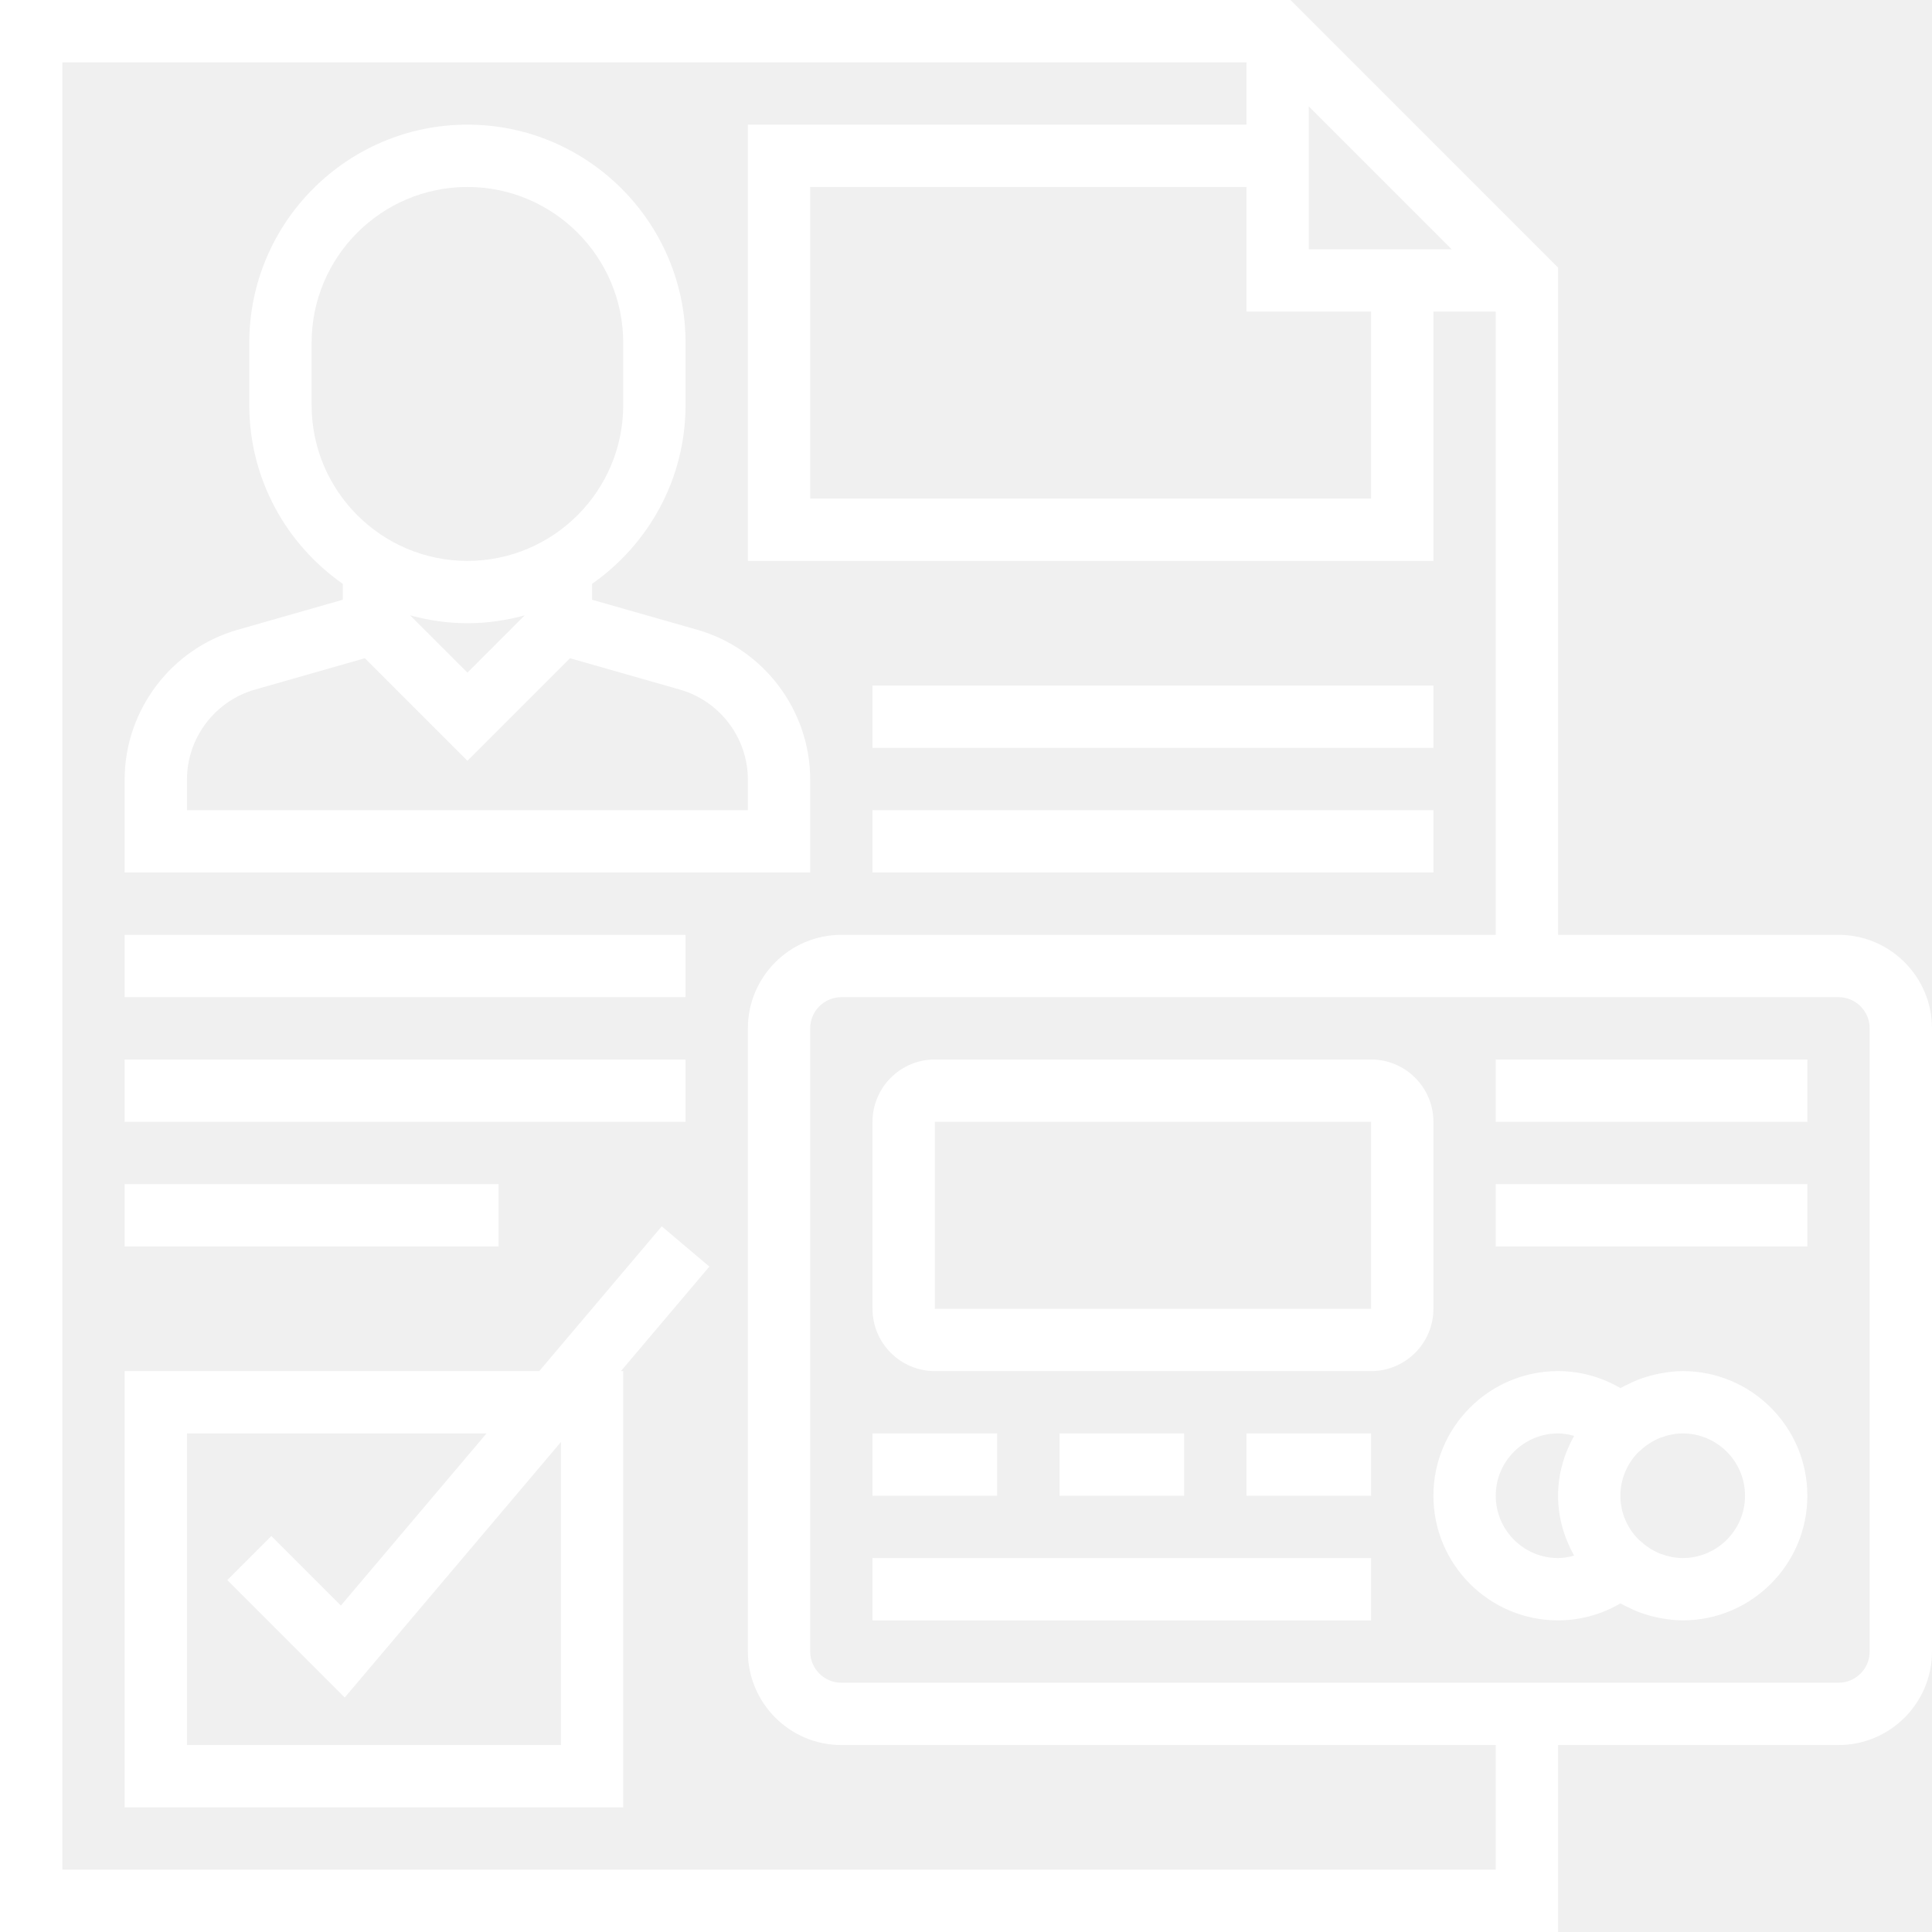
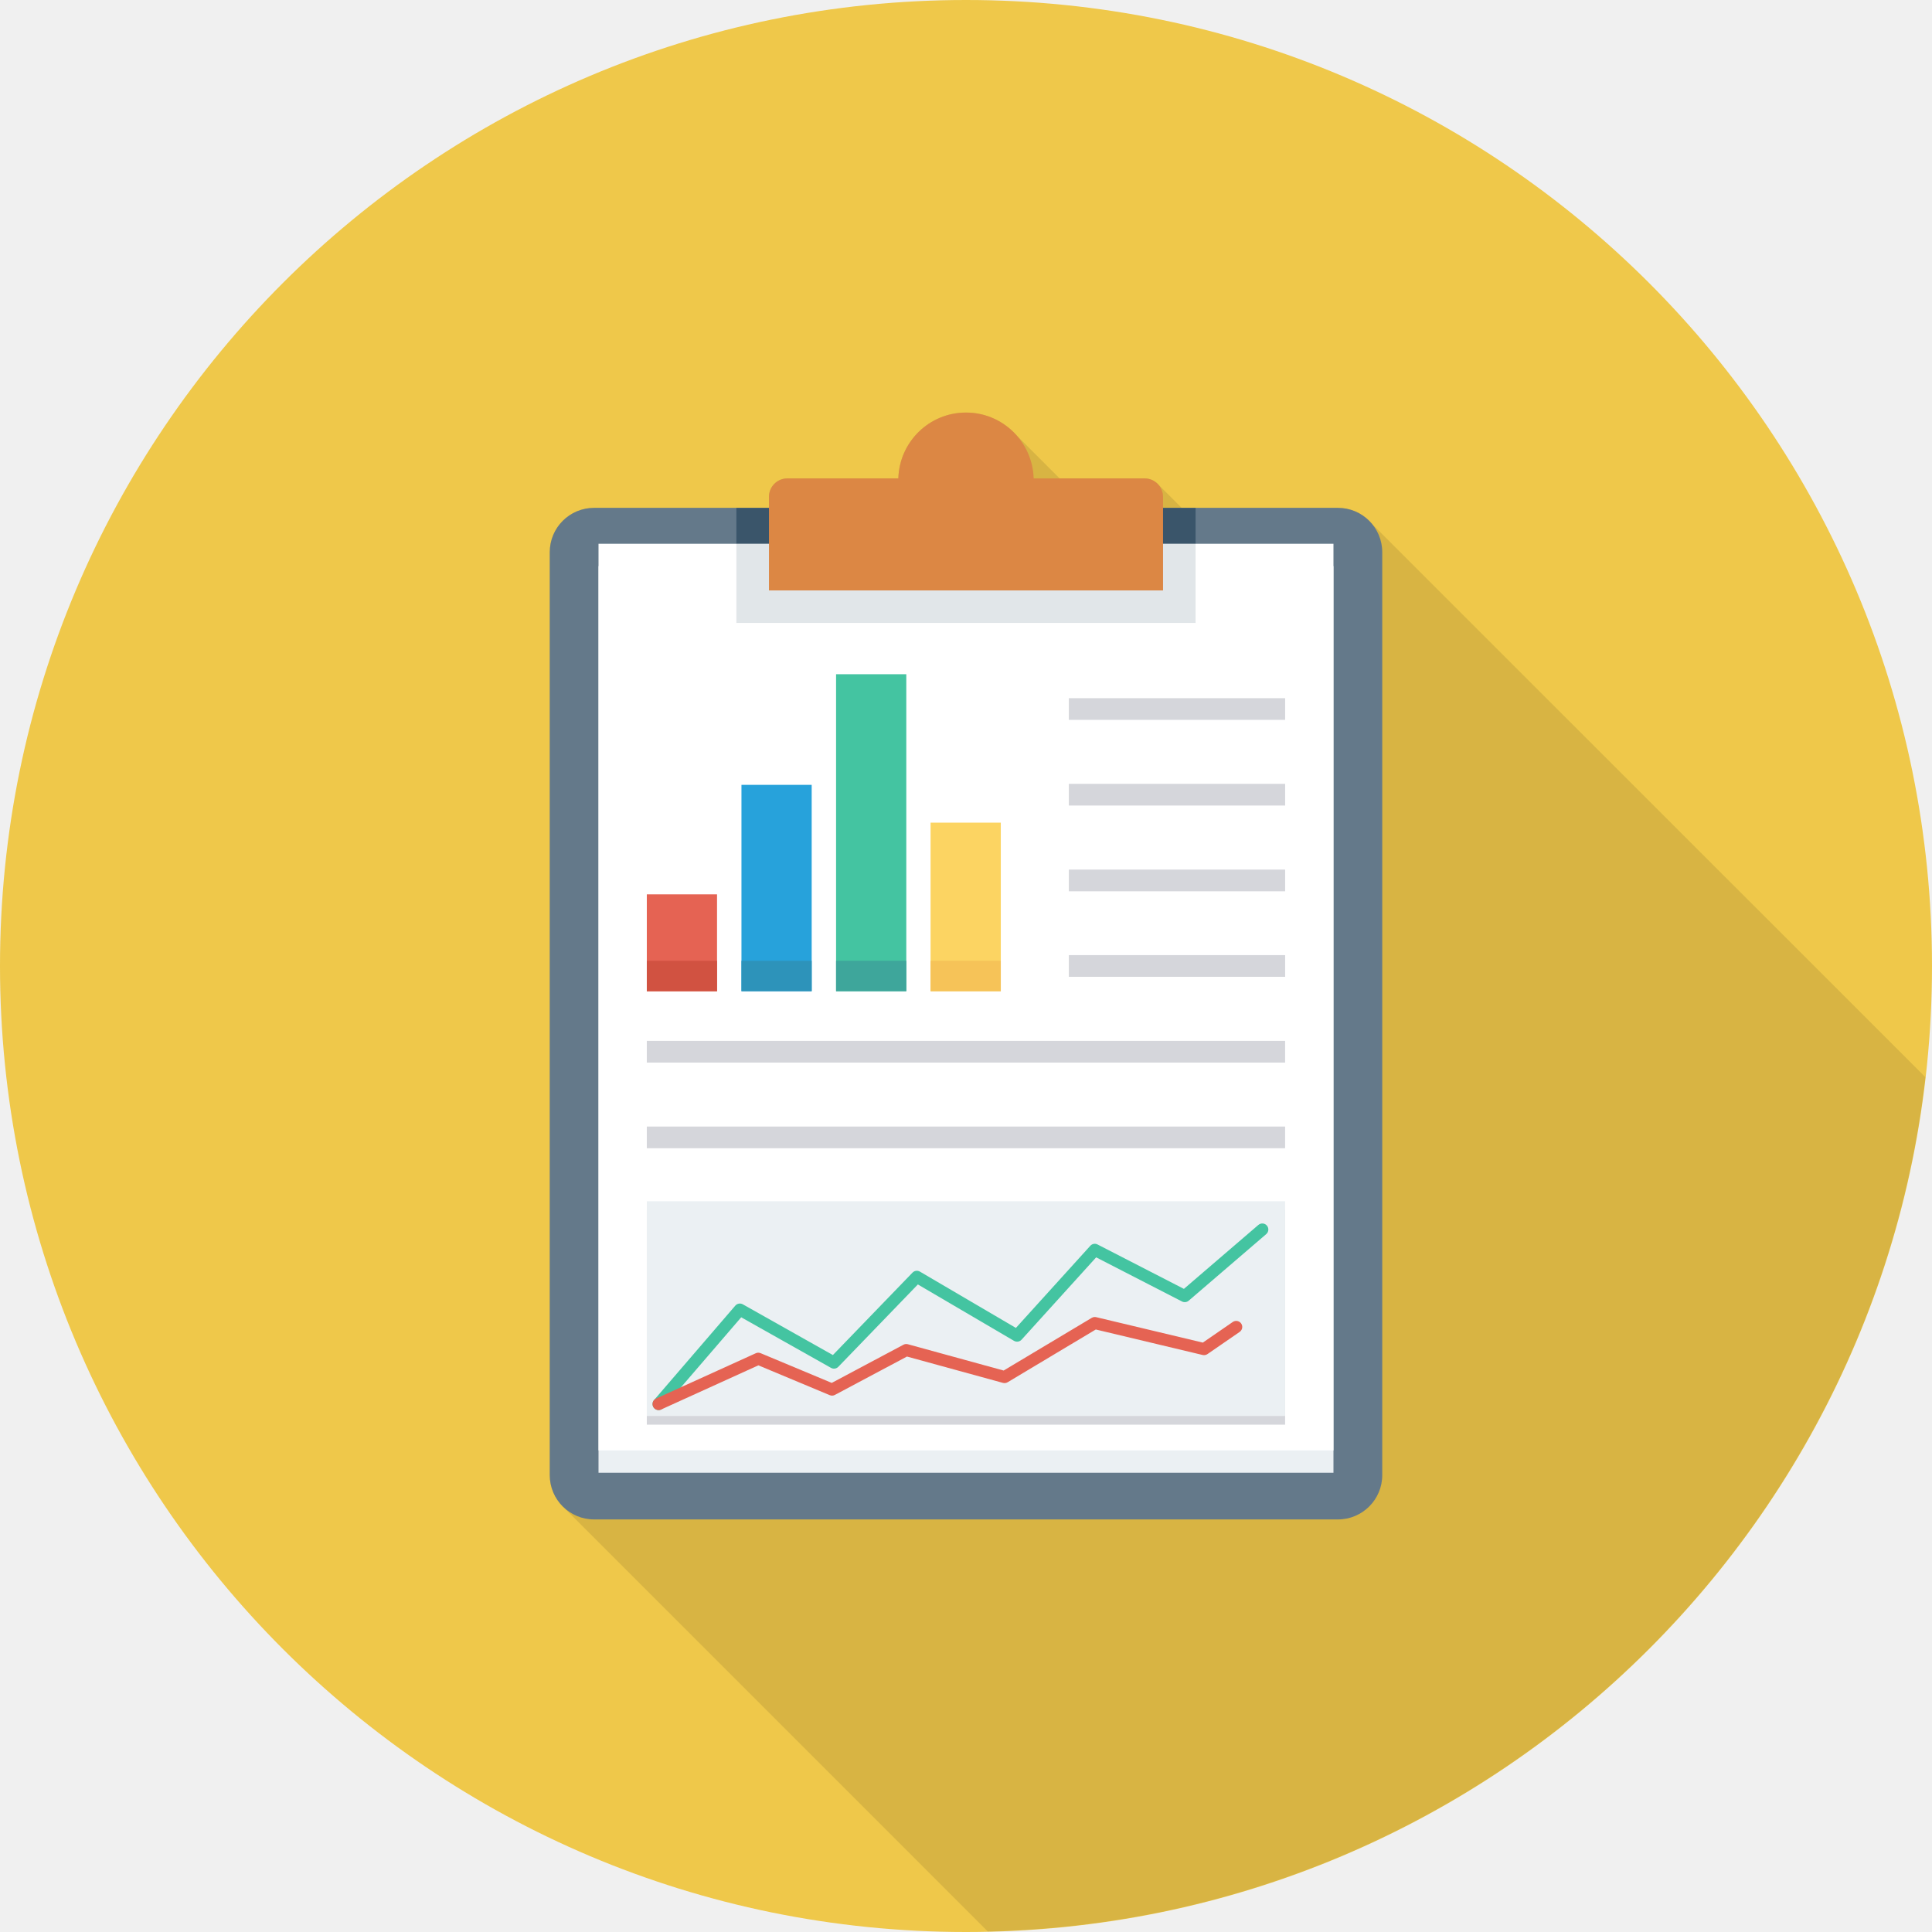
- <svg xmlns="http://www.w3.org/2000/svg" height="512px" viewBox="0 0 496 496" width="512px">
-   <path d="m472 240h-72v-171.312l-68.688-68.688h-331.312v496h400v-48h72c13.23 0 24-10.77 24-24v-160c0-13.23-10.77-24-24-24zm-120-160v48h-144v-80h112v32zm-16-16v-36.688l36.688 36.688zm48 416h-368v-464h304v16h-128v112h176v-64h16v160h-168c-13.23 0-24 10.77-24 24v160c0 13.23 10.77 24 24 24h168zm96-56c0 4.406-3.586 8-8 8h-256c-4.414 0-8-3.594-8-8v-160c0-4.406 3.586-8 8-8h256c4.414 0 8 3.594 8 8zm0 0" fill="#FFFFFF" />
-   <path d="m368 288c0-8.824-7.176-16-16-16h-112c-8.824 0-16 7.176-16 16v48c0 8.824 7.176 16 16 16h112c8.824 0 16-7.176 16-16zm-16 48h-112l-.008-48h112.008zm0 0" fill="#FFFFFF" />
-   <path d="m384 272h80v16h-80zm0 0" fill="#FFFFFF" />
-   <path d="m384 304h80v16h-80zm0 0" fill="#FFFFFF" />
-   <path d="m224 368h32v16h-32zm0 0" fill="#FFFFFF" />
-   <path d="m272 368h32v16h-32zm0 0" fill="#FFFFFF" />
-   <path d="m320 368h32v16h-32zm0 0" fill="#FFFFFF" />
-   <path d="m224 400h128v16h-128zm0 0" fill="#FFFFFF" />
-   <path d="m432 352c-1.887 0-3.742.23-5.586.566-.566.105-1.117.211-1.672.344-1.438.348-2.848.777-4.223 1.312-.848.328-1.656.723-2.473 1.121-.68.336-1.383.641-2.047 1.023-4.848-2.848-10.359-4.367-16-4.367-17.648 0-32 14.352-32 32s14.352 32 32 32c5.641 0 11.152-1.52 16-4.359.664.383 1.359.688 2.047 1.023.816.398 1.625.793 2.473 1.121 1.375.535 2.785.969 4.223 1.312.555.125 1.113.238 1.672.344 1.844.328 3.699.559 5.586.559 17.648 0 32-14.352 32-32s-14.352-32-32-32zm-48 32c0-8.824 7.176-16 16-16 1.398 0 2.77.258 4.113.633-2.547 4.574-4.113 9.766-4.113 15.367s1.566 10.793 4.113 15.367c-1.344.375-2.715.633-4.113.633-8.824 0-16-7.176-16-16zm48 16c-1.016 0-2.008-.121-2.977-.305-.801-.16-1.582-.398-2.352-.68-.121-.039-.246-.07-.367-.113-1.785-.703-3.465-1.742-4.945-3.078l-.934-.84c-2.723-2.863-4.426-6.719-4.426-10.984 0-4.281 1.711-8.145 4.449-11.016l.895-.809c1.488-1.336 3.16-2.367 4.953-3.07.129-.051.254-.074.383-.121.77-.281 1.543-.52 2.336-.68.977-.184 1.969-.305 2.984-.305 8.824 0 16 7.176 16 16s-7.176 16-16 16zm0 0" fill="#FFFFFF" />
-   <path d="m169.887 314.832-31.445 37.168h-106.441v112h128v-112h-.594l22.707-26.832zm-25.887 133.168h-96v-80h76.902l-37.391 44.191-17.848-17.848-11.312 11.312 30.152 30.152 55.504-65.602v77.793zm0 0" fill="#FFFFFF" />
-   <path d="m208 200.137c0-17.77-11.93-33.586-29.016-38.465l-26.984-7.703v-4.082c14.488-10.133 24-26.91 24-45.887v-16c0-30.879-25.129-56-56-56s-56 25.121-56 56v16c0 18.977 9.512 35.762 24 45.887v4.082l-26.984 7.711c-17.086 4.871-29.016 20.688-29.016 38.457v23.863h176zm-128-96.137v-16c0-22.055 17.945-40 40-40s40 17.945 40 40v16c0 22.055-17.945 40-40 40s-40-17.945-40-40zm54.711 53.977-14.711 14.711-14.711-14.711c4.695 1.281 9.613 2.023 14.711 2.023s10.016-.742 14.711-2.023zm57.289 50.023h-144v-7.863c0-10.664 7.16-20.152 17.406-23.082l28.266-8.07 26.328 26.328 26.328-26.328 28.266 8.07c10.246 2.938 17.406 12.426 17.406 23.082zm0 0" fill="#FFFFFF" />
-   <path d="m32 240h144v16h-144zm0 0" fill="#FFFFFF" />
-   <path d="m32 272h144v16h-144zm0 0" fill="#FFFFFF" />
-   <path d="m32 304h96v16h-96zm0 0" fill="#FFFFFF" />
-   <path d="m224 208h144v16h-144zm0 0" fill="#FFFFFF" />
-   <path d="m224 176h144v16h-144zm0 0" fill="#FFFFFF" />
+ <svg xmlns="http://www.w3.org/2000/svg" version="1.1" id="Layer_1" x="0px" y="0px" viewBox="0 0 491.52 491.52" style="enable-background:new 0 0 491.52 491.52;" xml:space="preserve">
+   <circle style="fill:#EFC84A;" cx="245.76" cy="245.76" r="245.76" />
+   <path style="opacity:0.1;enable-background:new    ;" d="M348.723,132.915l-0.614-0.614c-1.997-1.946-4.71-3.072-7.731-3.072  h-39.731l-6.042-6.042c-0.87-0.922-2.048-1.485-3.379-1.485h-21.658l-10.957-10.957c-3.174-3.533-7.731-5.786-12.851-5.786  c-9.37,0-16.947,7.475-17.203,16.742h-28.262c-2.56,0-4.659,2.099-4.659,4.711v2.816h-44.493c-6.247,0-11.264,5.018-11.264,11.264  v234.803c0,3.123,1.28,5.939,3.328,7.987L251.303,491.38c123.637-2.746,224.713-96.735,238.546-217.326L349.082,133.325  L348.723,132.915z" />
+   <path style="fill:#64798A;" d="M340.381,129.204H151.139c-6.227,0-11.276,5.048-11.276,11.275v234.805  c0,6.227,5.048,11.275,11.276,11.275h189.241c6.227,0,11.276-5.048,11.276-11.275V140.479  C351.656,134.252,346.608,129.204,340.381,129.204z" />
+   <rect x="152.269" y="144.026" style="fill:#EBF0F3;" width="186.977" height="230.656" />
+   <rect x="152.269" y="138.342" style="fill:#FFFFFF;" width="186.977" height="230.656" />
+   <rect x="187.346" y="129.229" style="fill:#3A556A;" width="116.823" height="9.16" />
+   <rect x="187.346" y="138.342" style="fill:#E1E6E9;" width="116.823" height="20.132" />
+   <path style="fill:#DC8744;" d="M291.207,121.719h-28.232c-0.275-9.296-7.854-16.759-17.214-16.759  c-9.363,0-16.941,7.463-17.216,16.759h-28.232c-2.586,0-4.68,2.095-4.68,4.68v23.816h100.255v-23.816  C295.887,123.814,293.793,121.719,291.207,121.719z" />
+   <rect x="164.557" y="227.533" style="fill:#E56353;" width="17.864" height="24.658" />
+   <rect x="188.636" y="199.675" style="fill:#27A2DB;" width="17.864" height="52.495" />
+   <rect x="212.705" y="171.53" style="fill:#44C4A1;" width="17.864" height="80.64" />
+   <rect x="236.749" y="209.29" style="fill:#FCD462;" width="17.864" height="42.885" />
+   <rect x="164.557" y="244.434" style="fill:#D15241;" width="17.864" height="7.741" />
+   <rect x="188.636" y="244.434" style="fill:#2D93BA;" width="17.864" height="7.741" />
+   <rect x="212.705" y="244.434" style="fill:#3EA69B;" width="17.864" height="7.741" />
+   <rect x="236.749" y="244.434" style="fill:#F6C358;" width="17.864" height="7.741" />
+   <g>
+     <rect x="164.557" y="264.812" style="fill:#D5D6DB;" width="162.386" height="5.519" />
+     <rect x="271.923" y="177.623" style="fill:#D5D6DB;" width="55.03" height="5.519" />
+     <rect x="271.923" y="199.419" style="fill:#D5D6DB;" width="55.03" height="5.519" />
+     <rect x="271.923" y="221.235" style="fill:#D5D6DB;" width="55.03" height="5.519" />
+     <rect x="271.923" y="242.995" style="fill:#D5D6DB;" width="55.03" height="5.519" />
+     <rect x="164.557" y="286.607" style="fill:#D5D6DB;" width="162.386" height="5.519" />
+     <rect x="164.557" y="307.814" style="fill:#D5D6DB;" width="162.386" height="54.636" />
+   </g>
+   <rect x="164.557" y="305.608" style="fill:#EBF0F3;" width="162.386" height="54.636" />
+   <path style="fill:#44C4A1;" d="M167.552,358.739c-0.355,0-0.715-0.123-1.004-0.373c-0.643-0.553-0.715-1.526-0.162-2.169  l20.677-24.024c0.481-0.559,1.28-0.697,1.923-0.337l22.906,12.901l20.256-20.968c0.487-0.505,1.262-0.622,1.887-0.258l24.421,14.326  l18.928-20.896c0.469-0.523,1.238-0.655,1.845-0.333l21.969,11.294l18.94-16.266c0.655-0.55,1.622-0.481,2.169,0.162  c0.553,0.646,0.481,1.616-0.162,2.169l-19.728,16.942c-0.481,0.409-1.148,0.484-1.707,0.201l-21.837-11.228l-18.977,20.947  c-0.487,0.541-1.286,0.658-1.923,0.294l-24.457-14.347l-20.238,20.953c-0.481,0.499-1.244,0.613-1.863,0.27l-22.846-12.865  l-19.854,23.069C168.411,358.559,167.984,358.739,167.552,358.739z" />
+   <path style="fill:#E56353;" d="M167.552,358.739c-0.583,0-1.142-0.334-1.4-0.901c-0.355-0.775-0.012-1.686,0.763-2.037  l25.364-11.522c0.391-0.183,0.829-0.186,1.232-0.018l18.093,7.562l18.237-9.708c0.349-0.186,0.745-0.228,1.13-0.126l24.367,6.688  l22.402-13.4c0.349-0.207,0.763-0.264,1.142-0.177l27.131,6.472l7.619-5.252c0.697-0.475,1.659-0.303,2.139,0.394  c0.481,0.7,0.306,1.658-0.397,2.142l-8.184,5.639c-0.361,0.246-0.817,0.324-1.226,0.228l-27.185-6.487l-22.426,13.418  c-0.361,0.213-0.787,0.273-1.196,0.165l-24.415-6.7l-18.34,9.762c-0.403,0.222-0.889,0.237-1.316,0.06l-18.147-7.586l-24.751,11.246  C167.984,358.694,167.768,358.739,167.552,358.739z" />
+   <g>
+ </g>
+   <g>
+ </g>
+   <g>
+ </g>
+   <g>
+ </g>
+   <g>
+ </g>
+   <g>
+ </g>
+   <g>
+ </g>
+   <g>
+ </g>
+   <g>
+ </g>
+   <g>
+ </g>
+   <g>
+ </g>
+   <g>
+ </g>
+   <g>
+ </g>
+   <g>
+ </g>
+   <g>
+ </g>
</svg>
